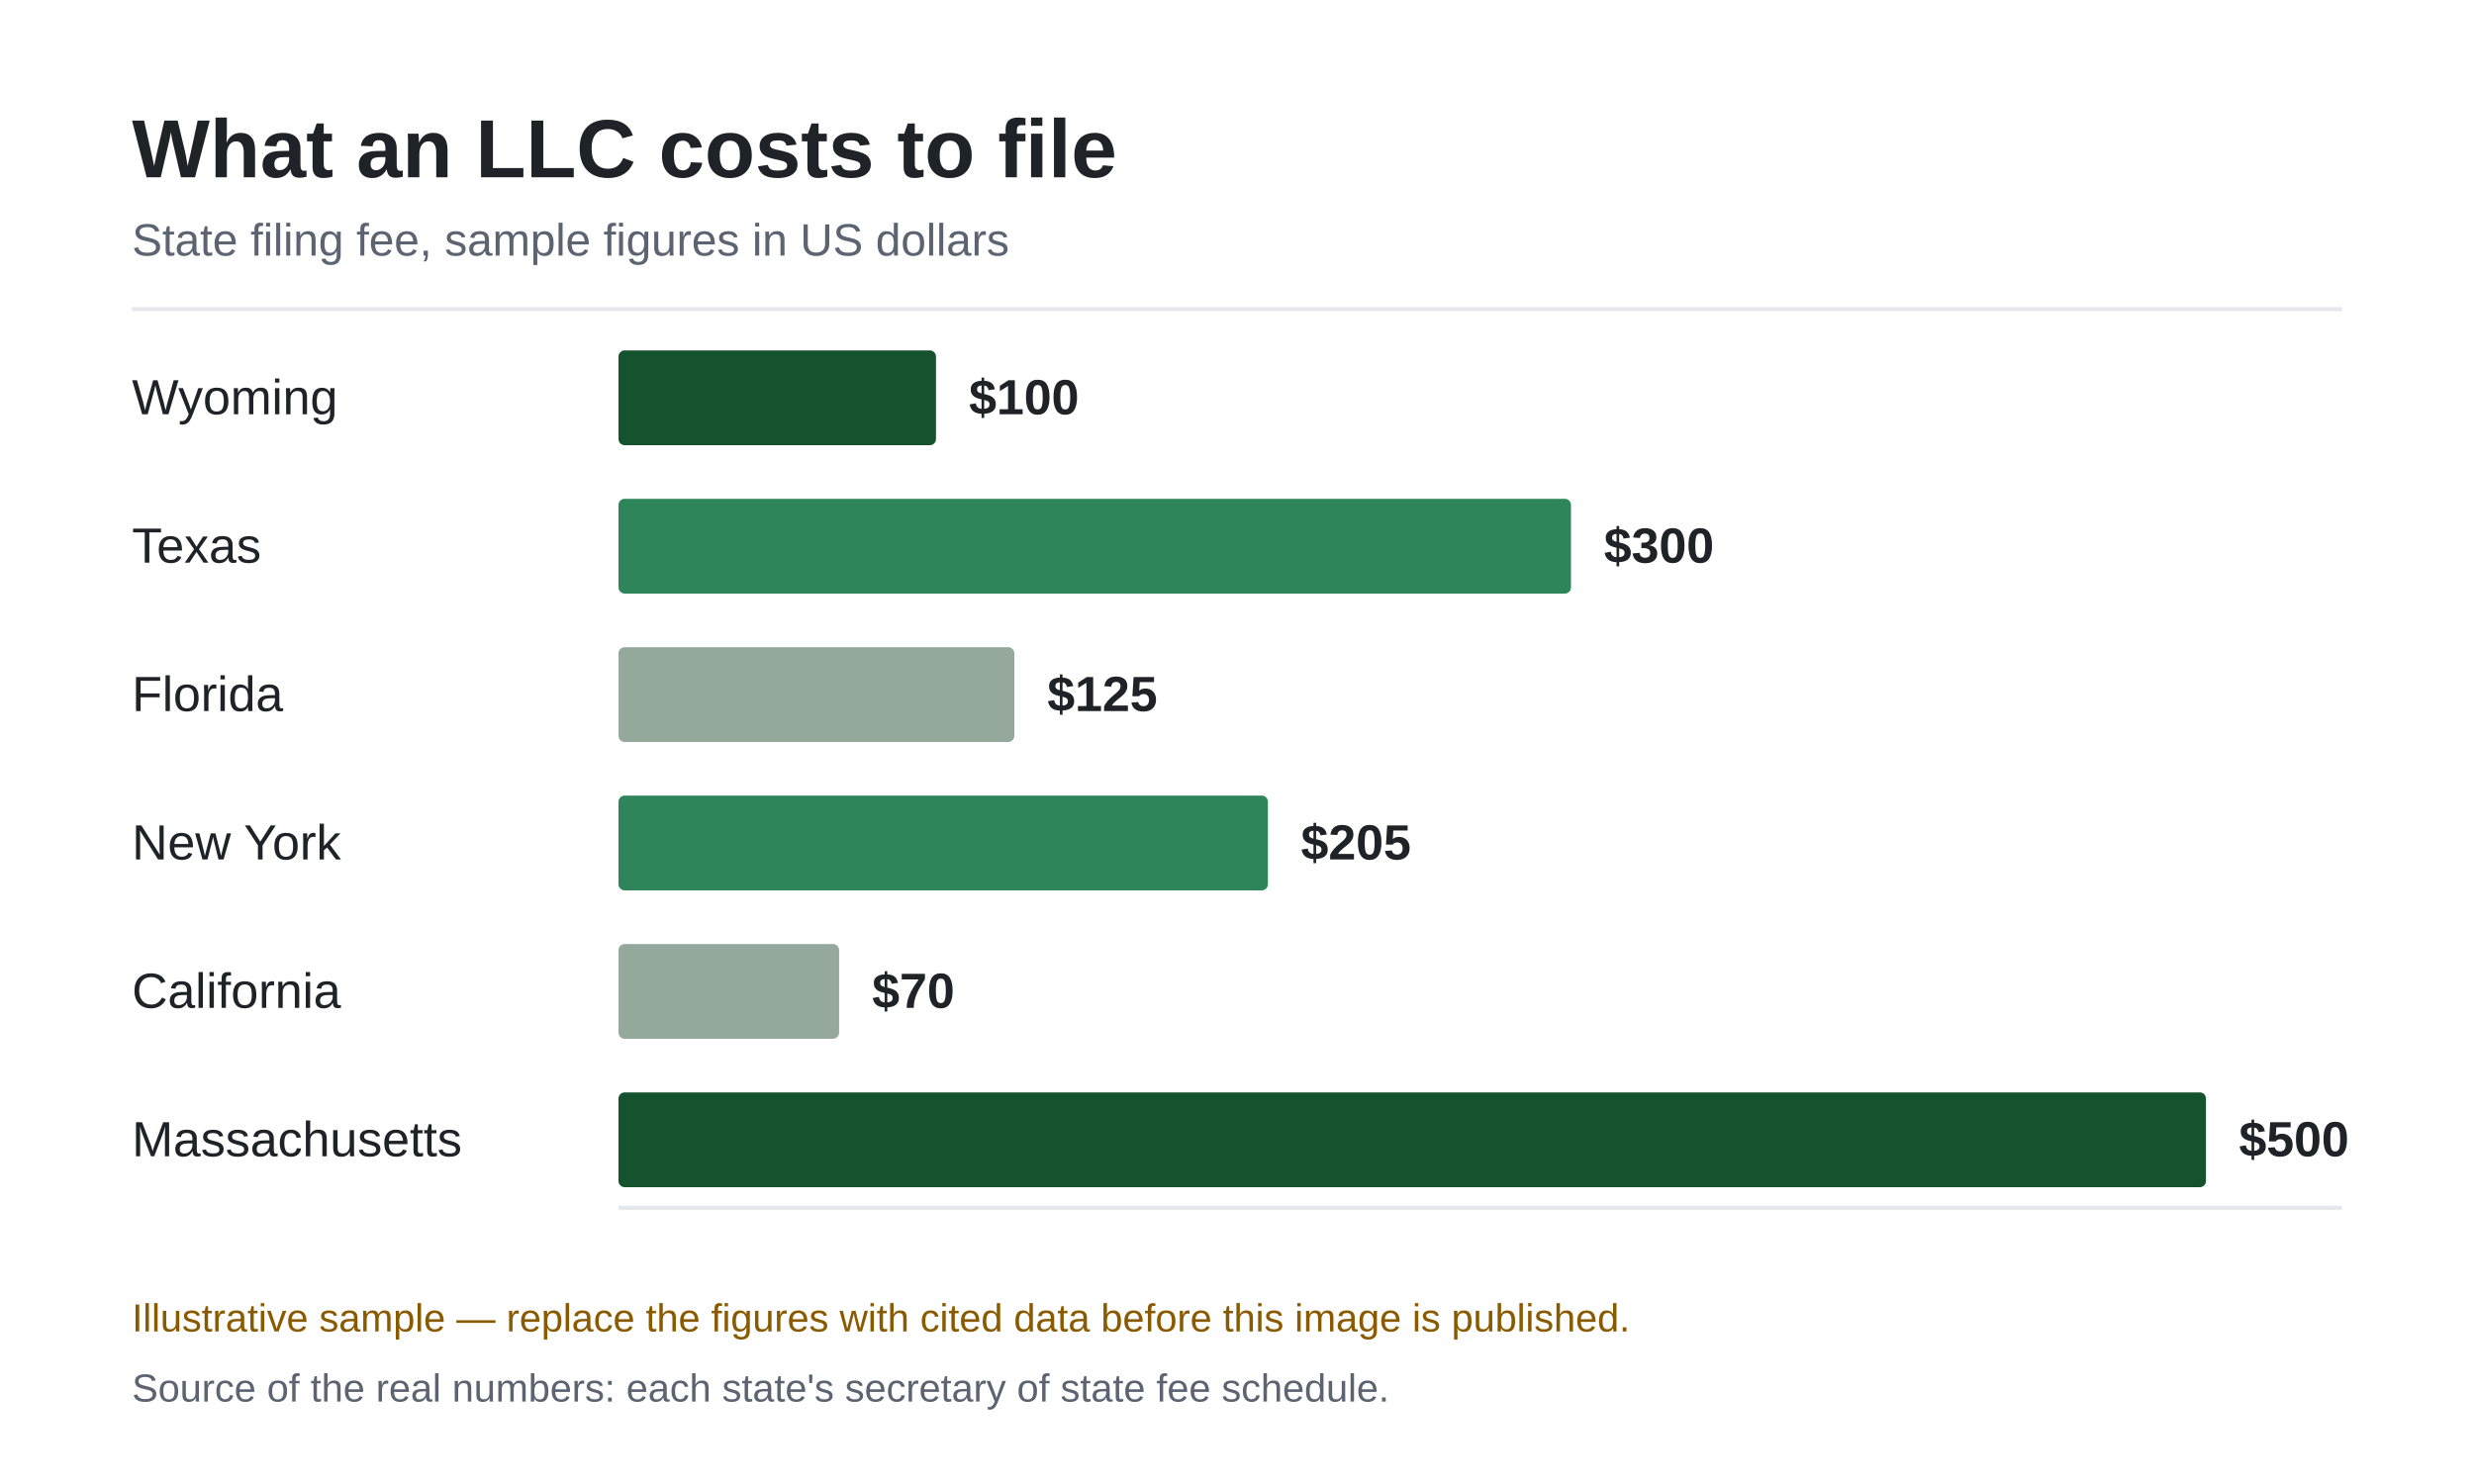
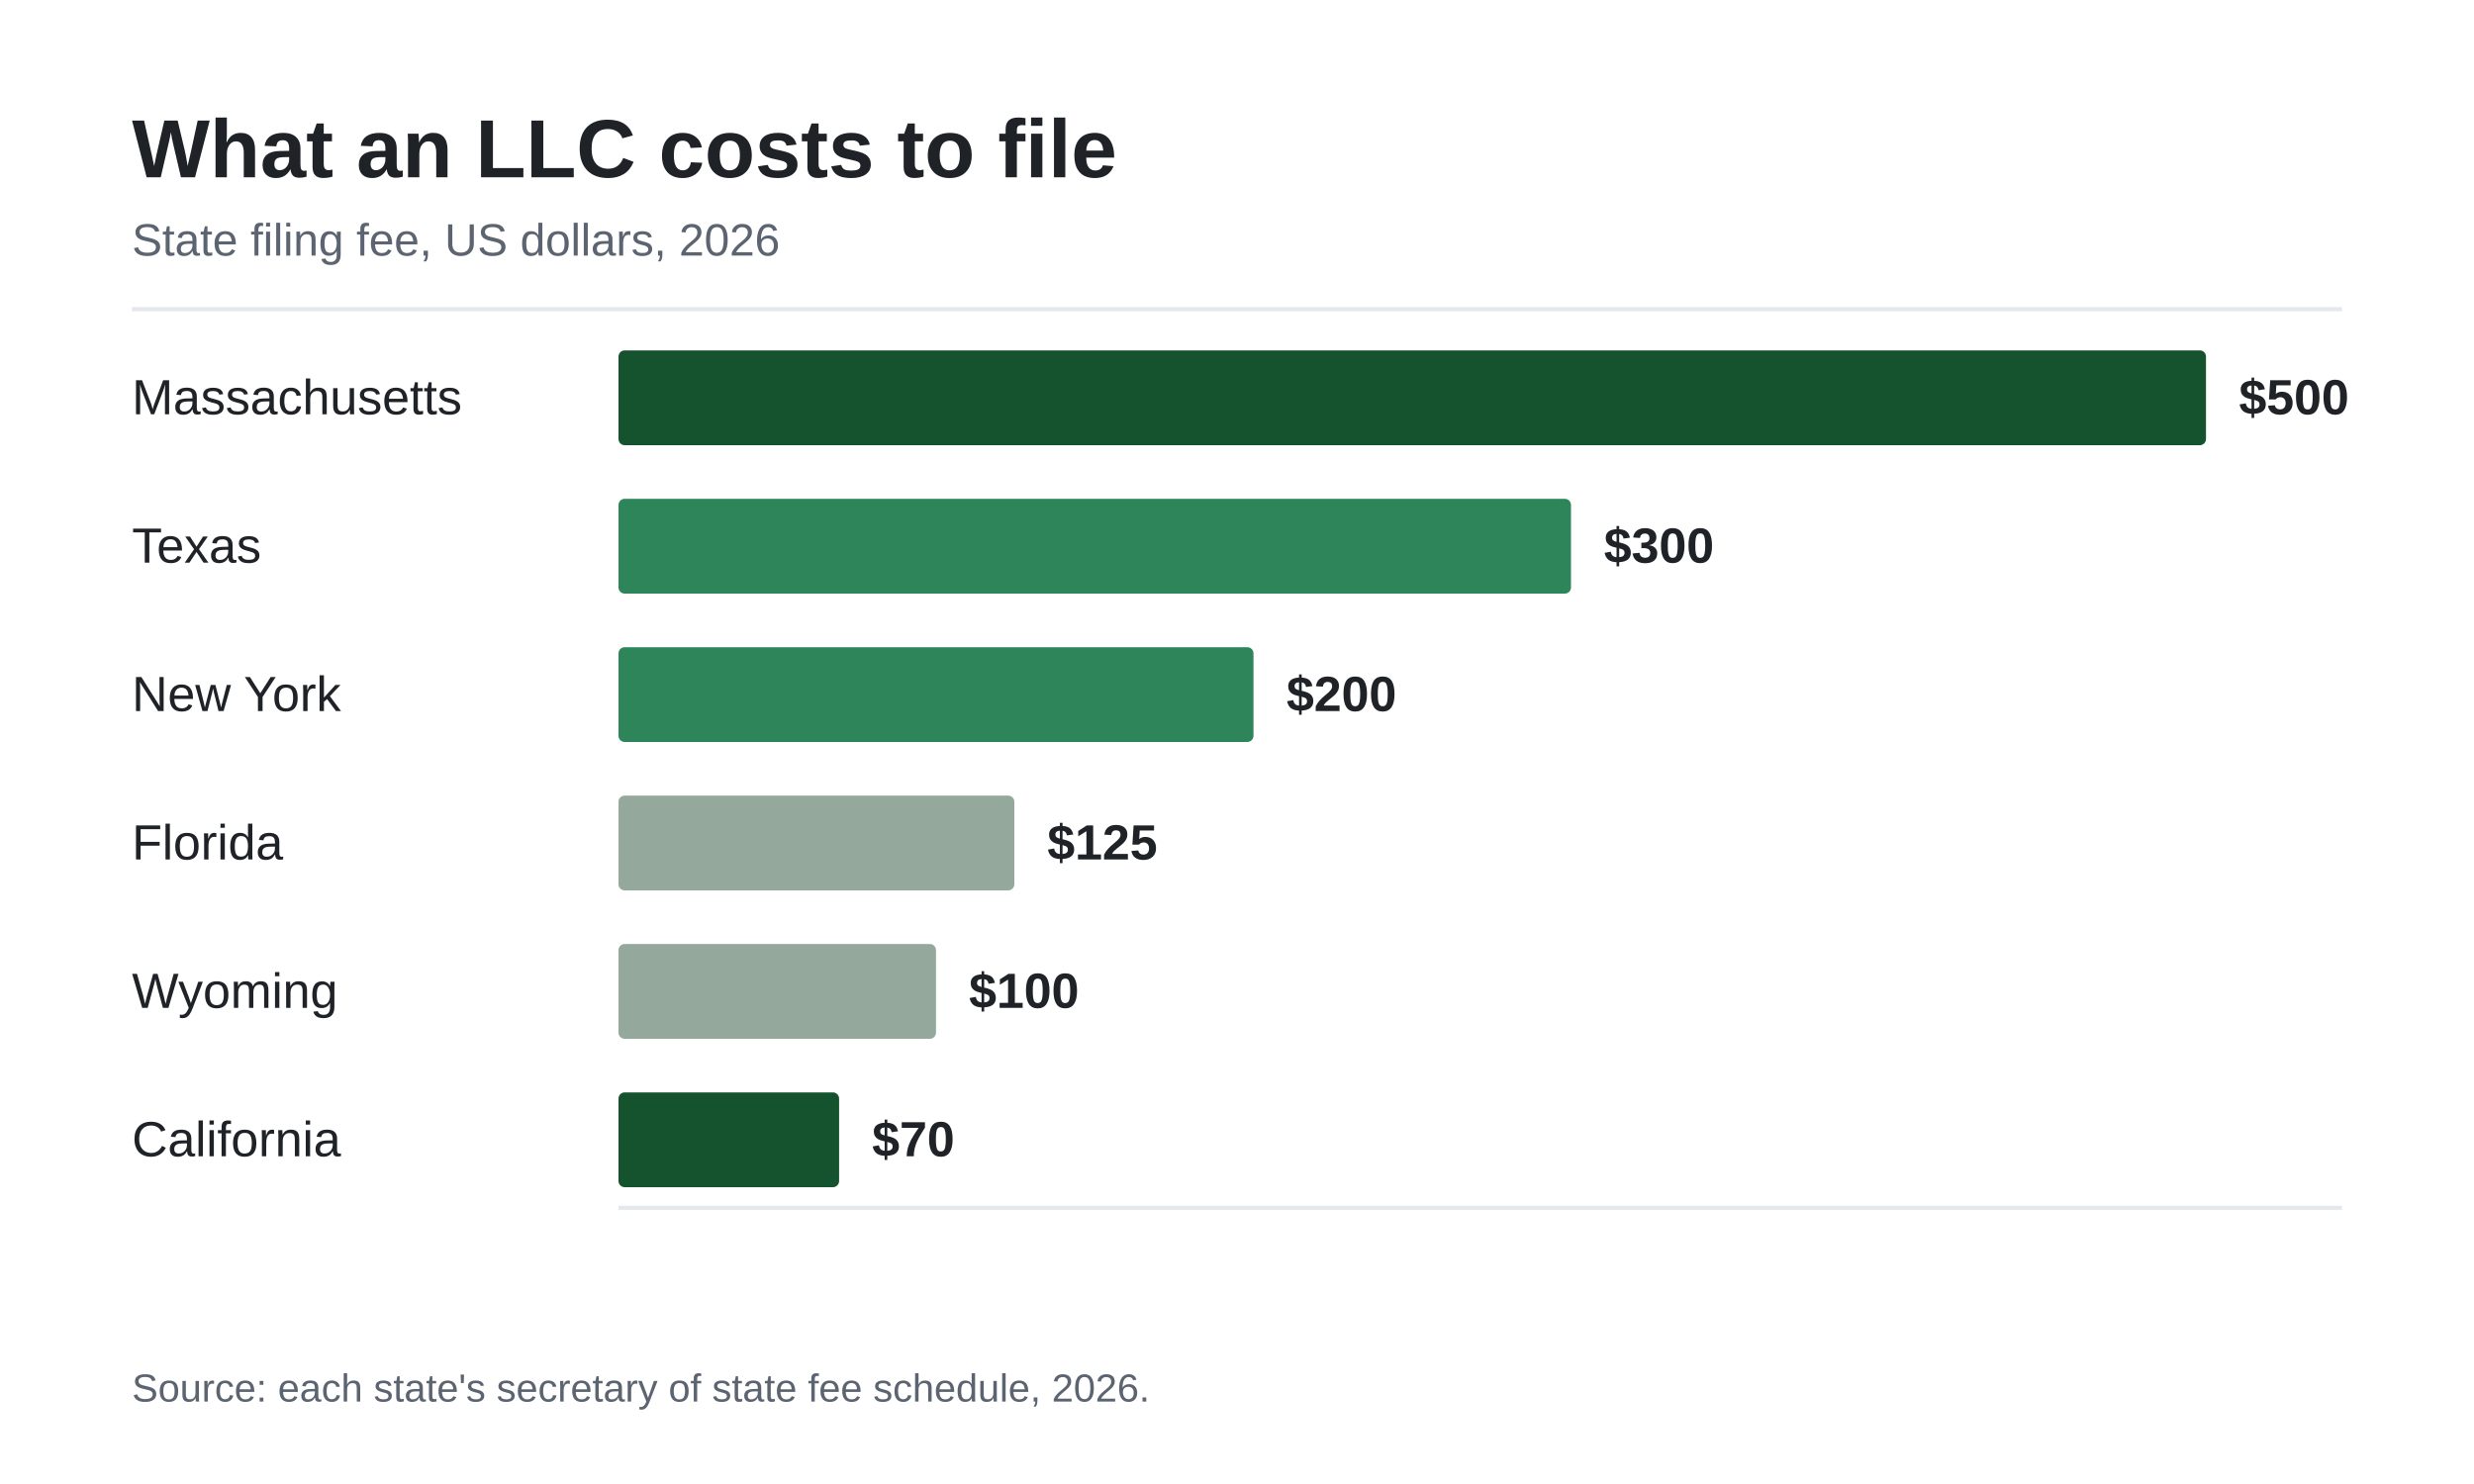
<svg xmlns="http://www.w3.org/2000/svg" width="1200" height="720" viewBox="0 0 1200 720" role="img">
  <rect width="1200" height="720" fill="#ffffff" />
  <text x="64" y="86" font-family="Segoe UI, Helvetica Neue, Arial, sans-serif" font-size="40" font-weight="700" fill="#1f2328">What an LLC costs to file</text>
-   <text x="64" y="124" font-family="Segoe UI, Helvetica Neue, Arial, sans-serif" font-size="22" fill="#5b6470">State filing fee, sample figures in US dollars</text>
+   <text x="64" y="124" font-family="Segoe UI, Helvetica Neue, Arial, sans-serif" font-size="22" fill="#5b6470">State filing fee, US dollars, 2026</text>
  <line x1="64" y1="150" x2="1136" y2="150" stroke="#e4e7eb" stroke-width="2" />
-   <text x="64" y="201" font-family="Segoe UI, Helvetica Neue, Arial, sans-serif" font-size="24" fill="#1f2328">Wyoming</text>
-   <rect x="300" y="170" width="154" height="46" rx="3" fill="#14532d" />
-   <text x="470" y="201" font-family="Segoe UI, Helvetica Neue, Arial, sans-serif" font-size="24" font-weight="600" fill="#1f2328">$100</text>
+   <text x="64" y="201" font-family="Segoe UI, Helvetica Neue, Arial, sans-serif" font-size="24" fill="#1f2328">Massachusetts</text>
+   <rect x="300" y="170" width="770" height="46" rx="3" fill="#14532d" />
+   <text x="1086" y="201" font-family="Segoe UI, Helvetica Neue, Arial, sans-serif" font-size="24" font-weight="600" fill="#1f2328">$500</text>
  <text x="64" y="273" font-family="Segoe UI, Helvetica Neue, Arial, sans-serif" font-size="24" fill="#1f2328">Texas</text>
  <rect x="300" y="242" width="462" height="46" rx="3" fill="#2f855a" />
  <text x="778" y="273" font-family="Segoe UI, Helvetica Neue, Arial, sans-serif" font-size="24" font-weight="600" fill="#1f2328">$300</text>
-   <text x="64" y="345" font-family="Segoe UI, Helvetica Neue, Arial, sans-serif" font-size="24" fill="#1f2328">Florida</text>
-   <rect x="300" y="314" width="192" height="46" rx="3" fill="#94a89b" />
-   <text x="508" y="345" font-family="Segoe UI, Helvetica Neue, Arial, sans-serif" font-size="24" font-weight="600" fill="#1f2328">$125</text>
-   <text x="64" y="417" font-family="Segoe UI, Helvetica Neue, Arial, sans-serif" font-size="24" fill="#1f2328">New York</text>
-   <rect x="300" y="386" width="315" height="46" rx="3" fill="#2f855a" />
-   <text x="631" y="417" font-family="Segoe UI, Helvetica Neue, Arial, sans-serif" font-size="24" font-weight="600" fill="#1f2328">$205</text>
-   <text x="64" y="489" font-family="Segoe UI, Helvetica Neue, Arial, sans-serif" font-size="24" fill="#1f2328">California</text>
-   <rect x="300" y="458" width="107" height="46" rx="3" fill="#94a89b" />
-   <text x="423" y="489" font-family="Segoe UI, Helvetica Neue, Arial, sans-serif" font-size="24" font-weight="600" fill="#1f2328">$70</text>
-   <text x="64" y="561" font-family="Segoe UI, Helvetica Neue, Arial, sans-serif" font-size="24" fill="#1f2328">Massachusetts</text>
-   <rect x="300" y="530" width="770" height="46" rx="3" fill="#14532d" />
-   <text x="1086" y="561" font-family="Segoe UI, Helvetica Neue, Arial, sans-serif" font-size="24" font-weight="600" fill="#1f2328">$500</text>
+   <text x="64" y="345" font-family="Segoe UI, Helvetica Neue, Arial, sans-serif" font-size="24" fill="#1f2328">New York</text>
+   <rect x="300" y="314" width="308" height="46" rx="3" fill="#2f855a" />
+   <text x="624" y="345" font-family="Segoe UI, Helvetica Neue, Arial, sans-serif" font-size="24" font-weight="600" fill="#1f2328">$200</text>
+   <text x="64" y="417" font-family="Segoe UI, Helvetica Neue, Arial, sans-serif" font-size="24" fill="#1f2328">Florida</text>
+   <rect x="300" y="386" width="192" height="46" rx="3" fill="#94a89b" />
+   <text x="508" y="417" font-family="Segoe UI, Helvetica Neue, Arial, sans-serif" font-size="24" font-weight="600" fill="#1f2328">$125</text>
+   <text x="64" y="489" font-family="Segoe UI, Helvetica Neue, Arial, sans-serif" font-size="24" fill="#1f2328">Wyoming</text>
+   <rect x="300" y="458" width="154" height="46" rx="3" fill="#94a89b" />
+   <text x="470" y="489" font-family="Segoe UI, Helvetica Neue, Arial, sans-serif" font-size="24" font-weight="600" fill="#1f2328">$100</text>
+   <text x="64" y="561" font-family="Segoe UI, Helvetica Neue, Arial, sans-serif" font-size="24" fill="#1f2328">California</text>
+   <rect x="300" y="530" width="107" height="46" rx="3" fill="#14532d" />
+   <text x="423" y="561" font-family="Segoe UI, Helvetica Neue, Arial, sans-serif" font-size="24" font-weight="600" fill="#1f2328">$70</text>
  <line x1="300" y1="586" x2="1136" y2="586" stroke="#e4e7eb" stroke-width="2" />
-   <text x="64" y="646" font-family="Segoe UI, Helvetica Neue, Arial, sans-serif" font-size="19" fill="#8a5a00">Illustrative sample — replace the figures with cited data before this image is published.</text>
-   <text x="64" y="680" font-family="Segoe UI, Helvetica Neue, Arial, sans-serif" font-size="19" fill="#5b6470">Source of the real numbers: each state's secretary of state fee schedule.</text>
+   <text x="64" y="680" font-family="Segoe UI, Helvetica Neue, Arial, sans-serif" font-size="19" fill="#5b6470">Source: each state's secretary of state fee schedule, 2026.</text>
</svg>
